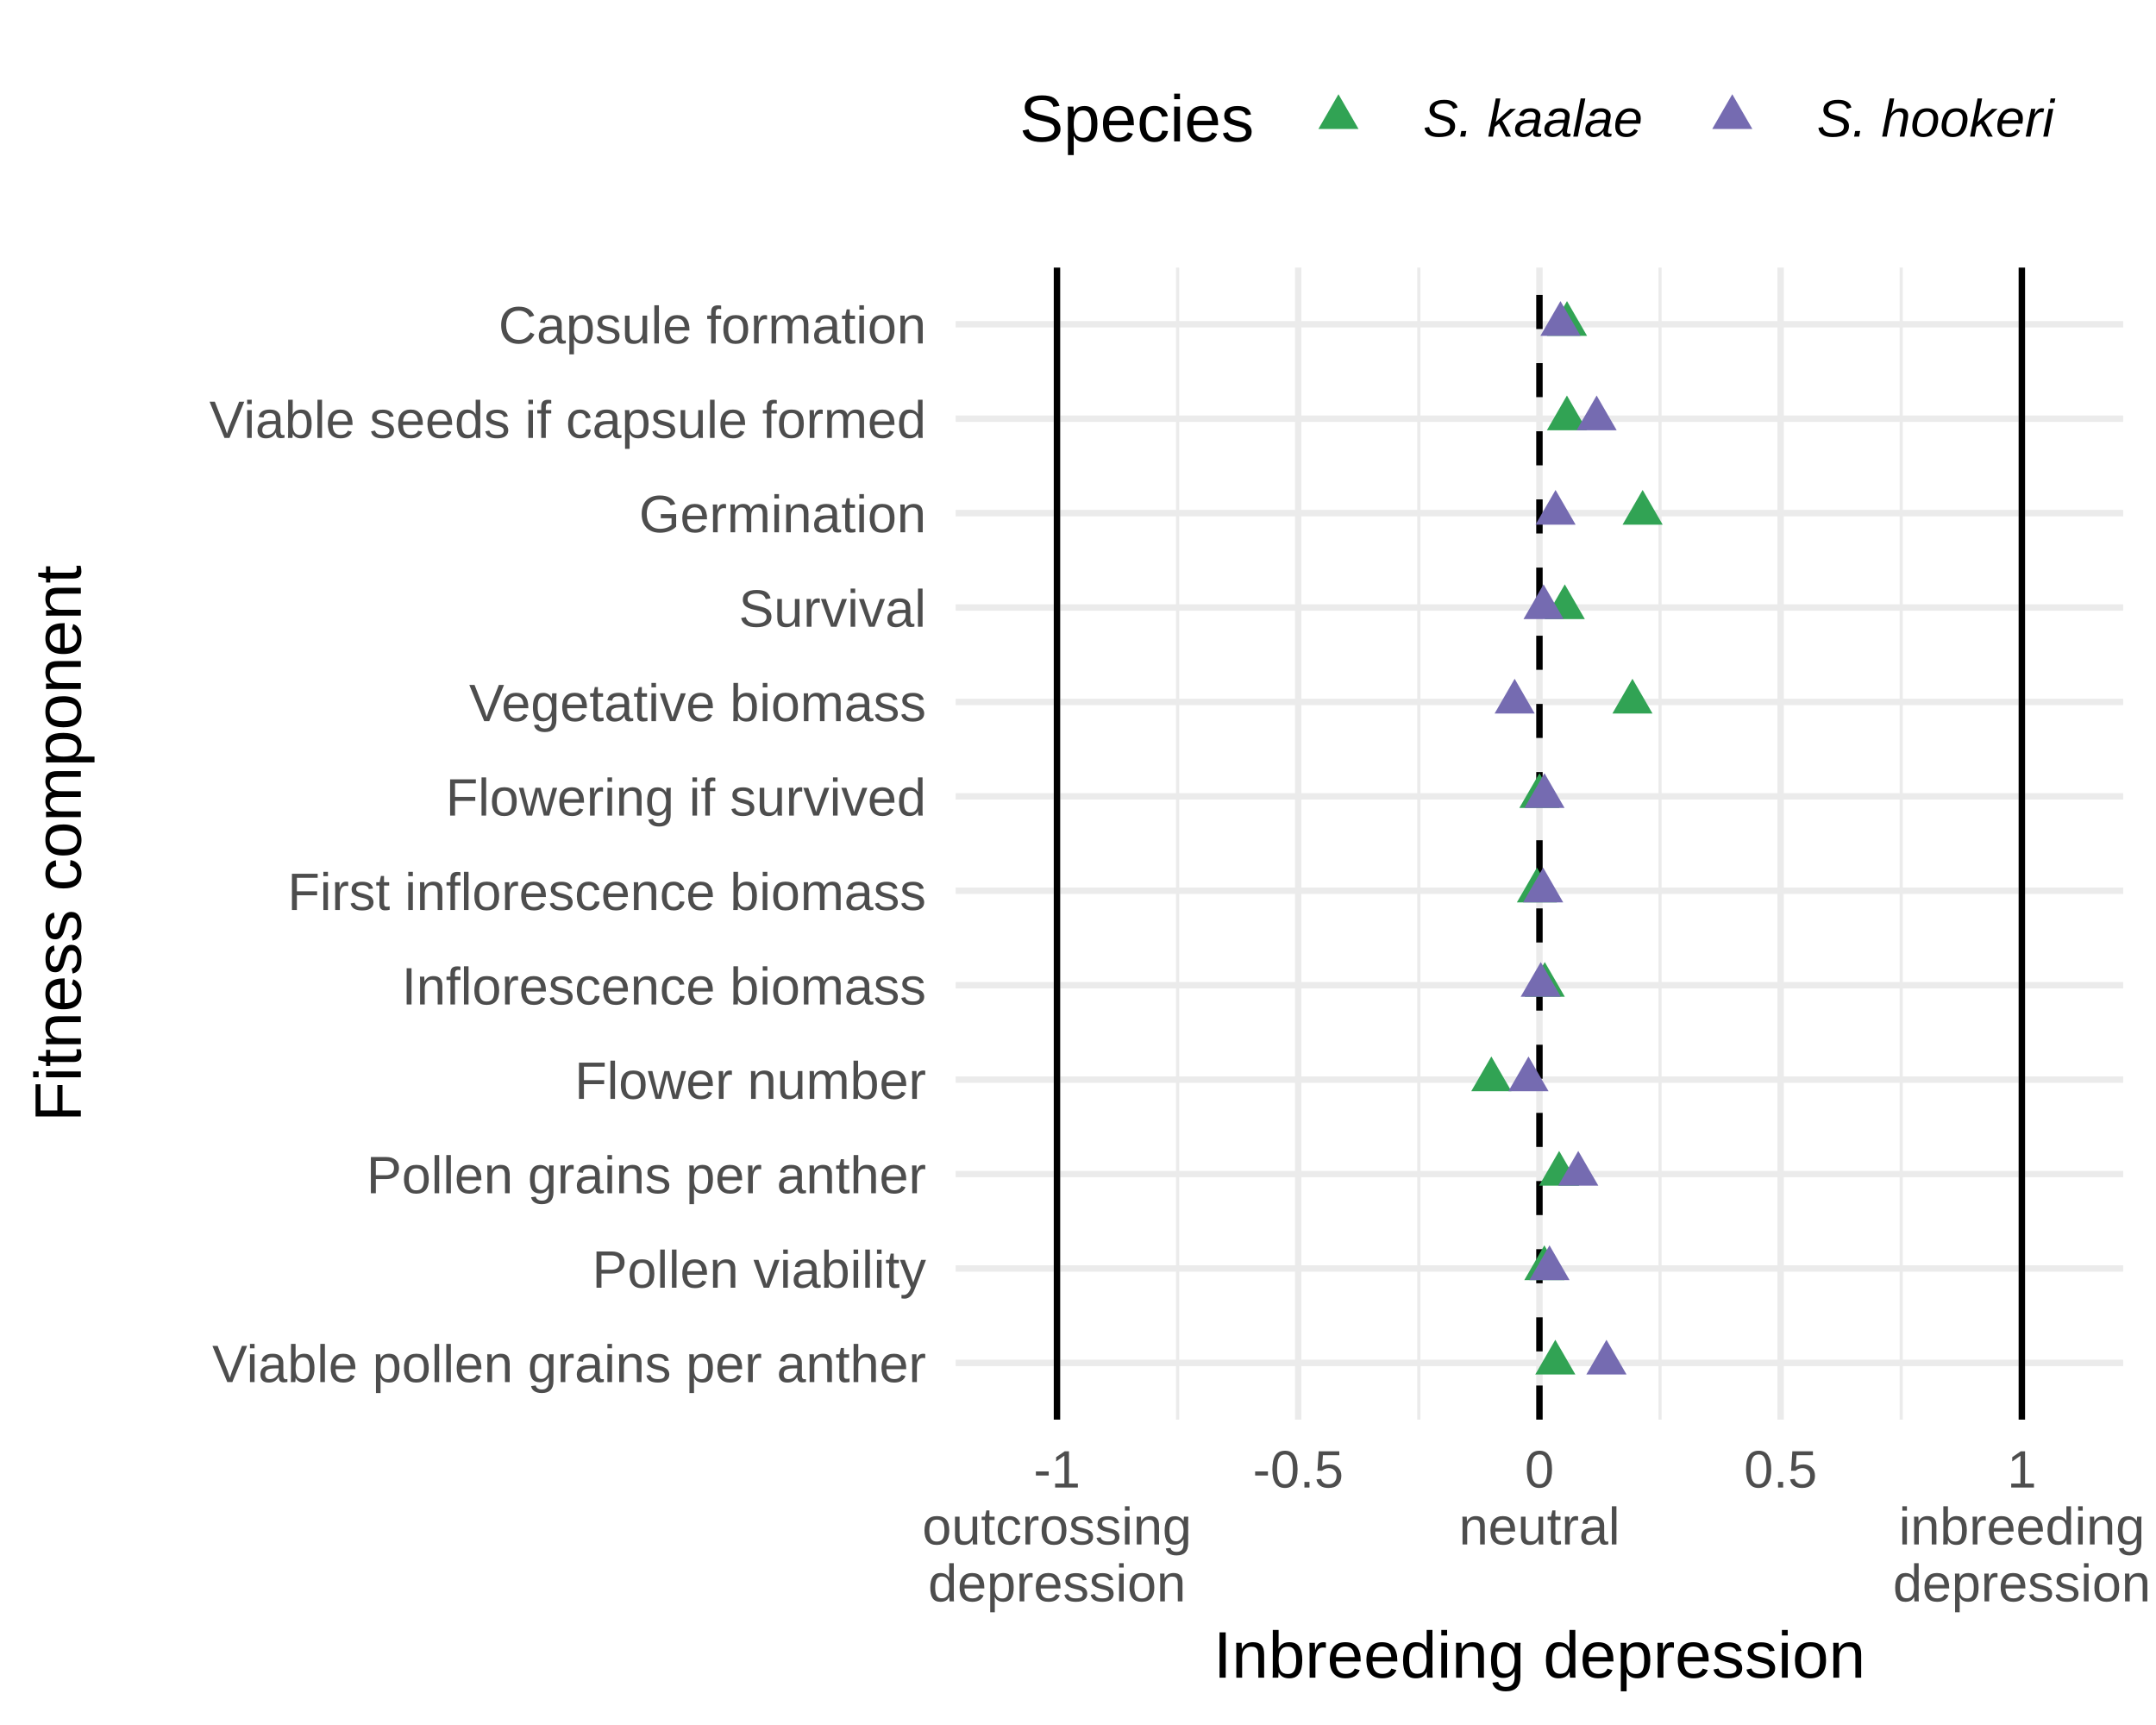
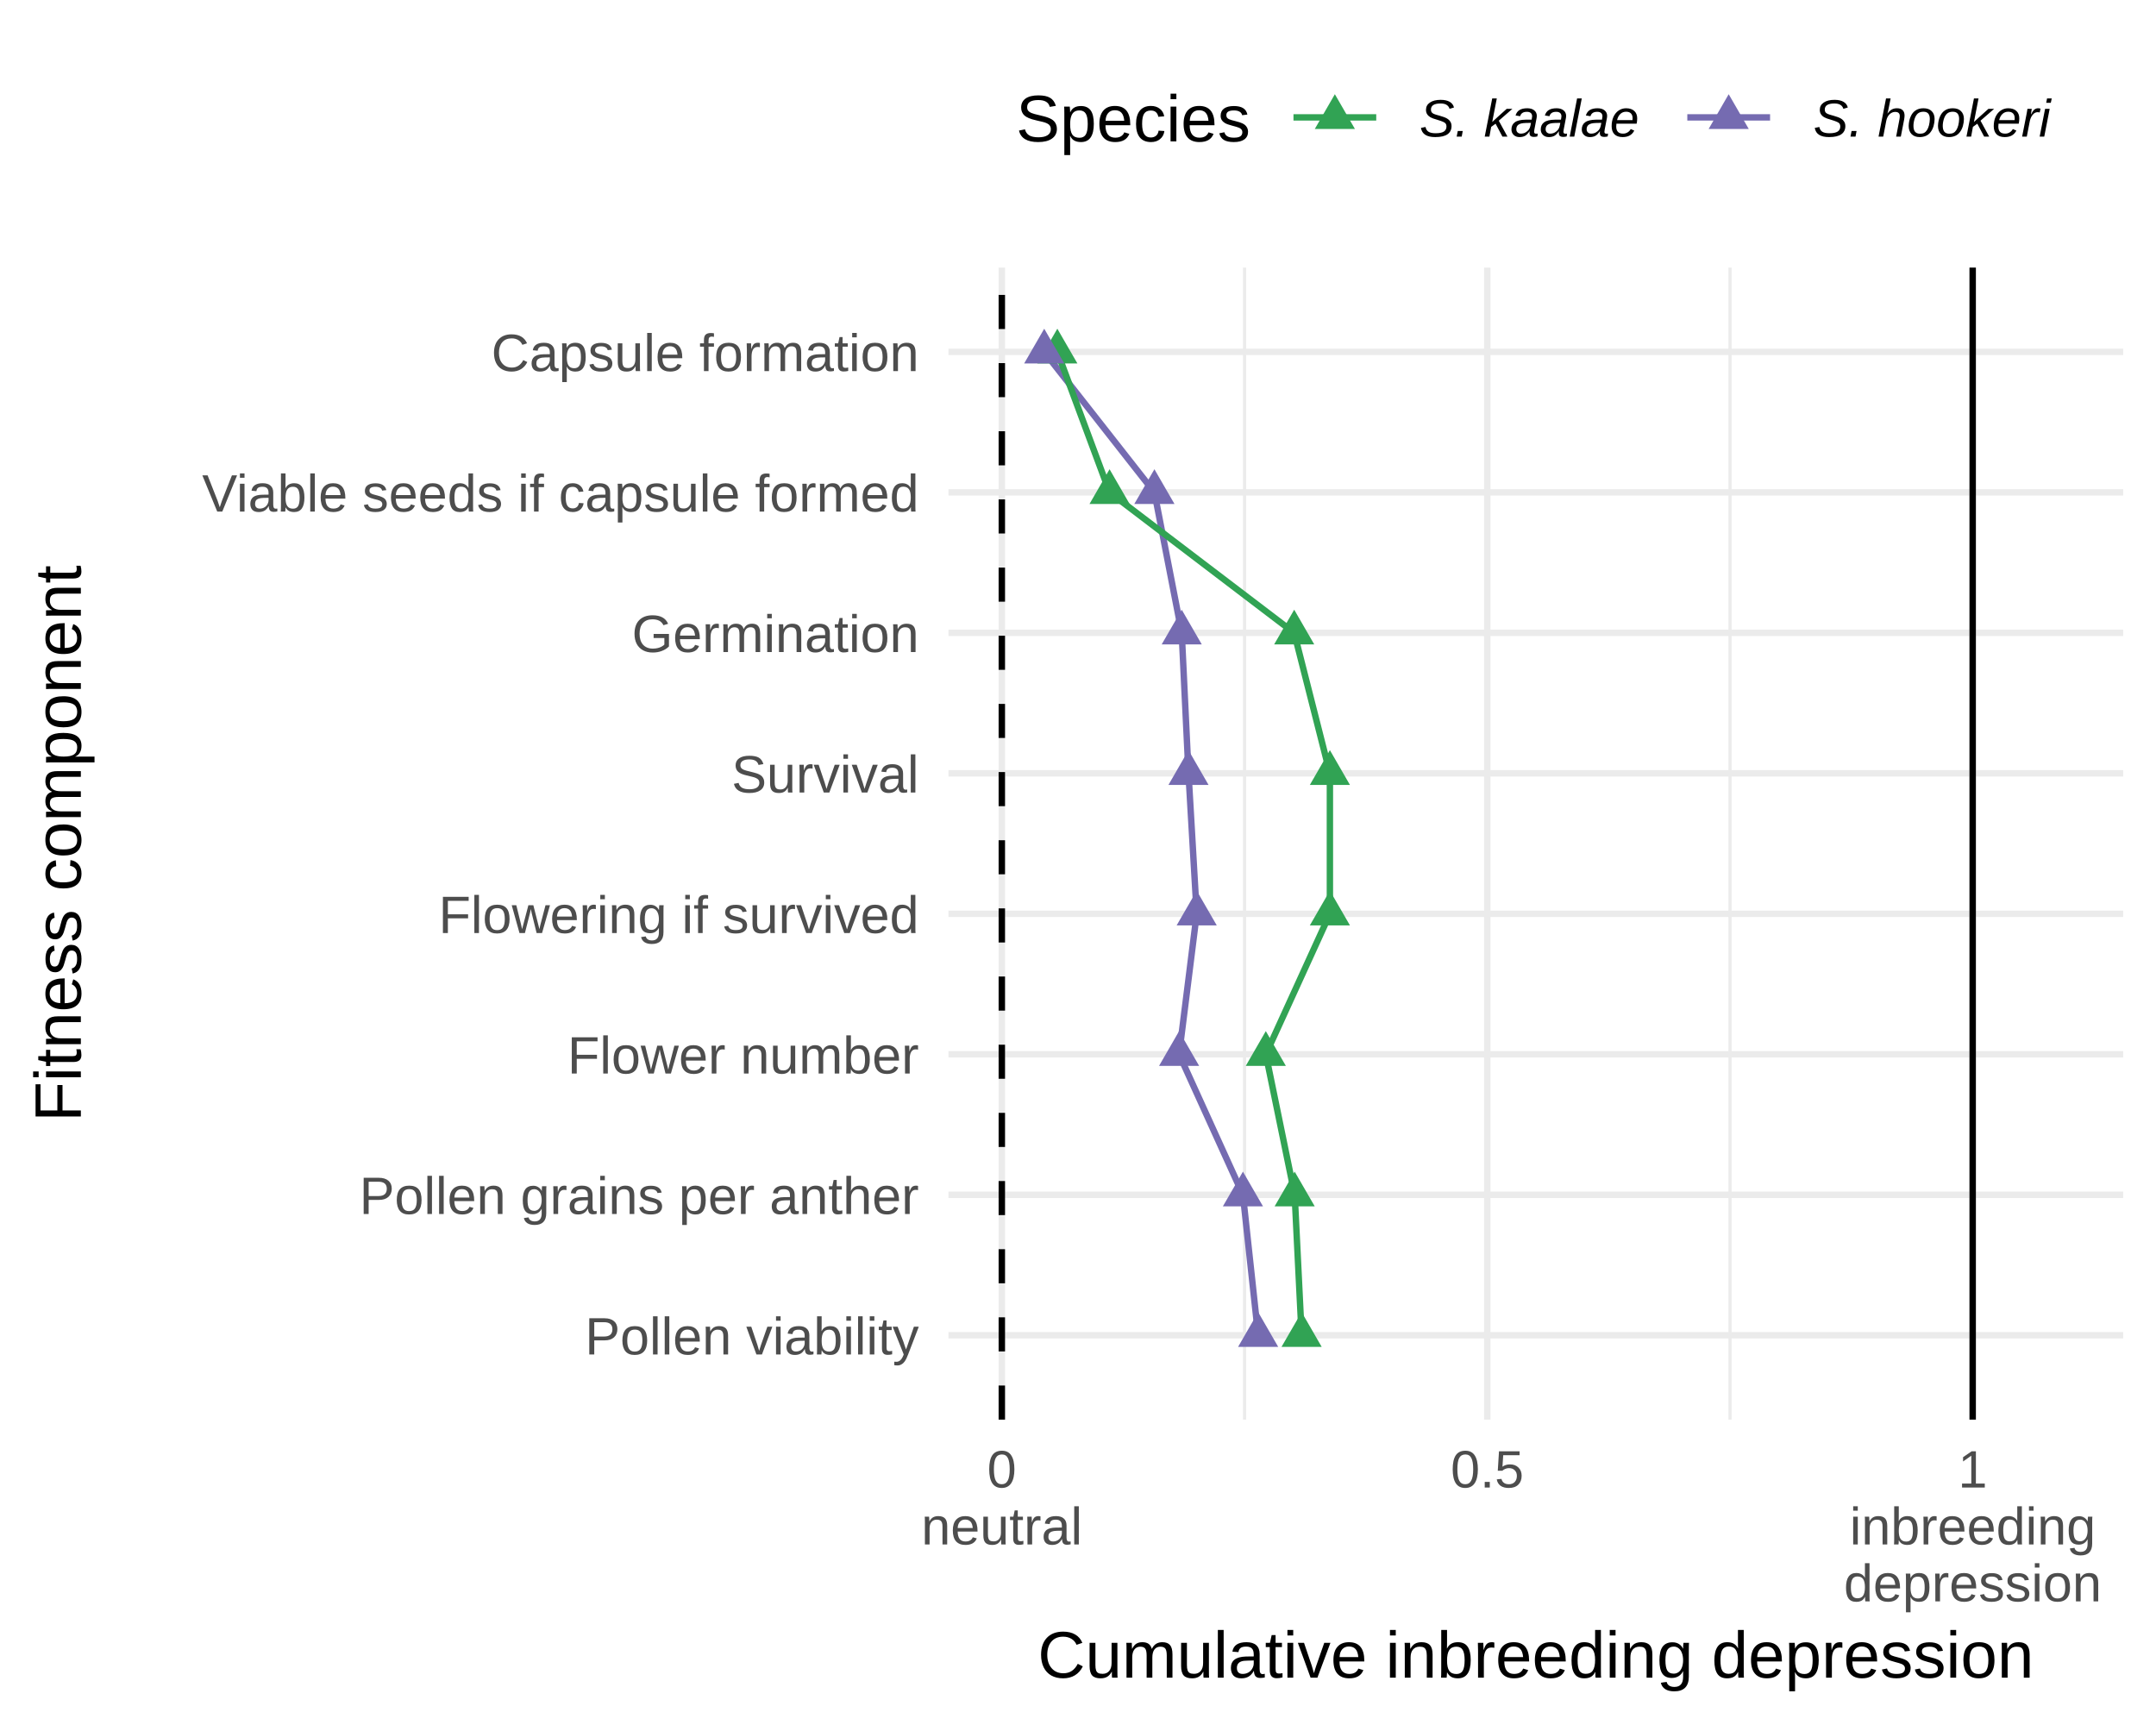
<svg xmlns="http://www.w3.org/2000/svg" class="svglite" width="360.00pt" height="288.00pt" viewBox="0 0 360.00 288.00">
  <defs>
    <style type="text/css">
    .svglite line, .svglite polyline, .svglite polygon, .svglite path, .svglite rect, .svglite circle {
      fill: none;
      stroke: #000000;
      stroke-linecap: round;
      stroke-linejoin: round;
      stroke-miterlimit: 10.00;
    }
  </style>
  </defs>
  <rect width="100%" height="100%" style="stroke: none; fill: #FFFFFF;" />
  <defs>
    <clipPath id="cpMC4wMHwzNjAuMDB8MC4wMHwyODguMDA=">
      <rect x="0.00" y="0.00" width="360.00" height="288.00" />
    </clipPath>
  </defs>
  <g clip-path="url(#cpMC4wMHwzNjAuMDB8MC4wMHwyODguMDA=)">
</g>
  <defs>
-     <clipPath id="cpMTU5LjU3fDM1NC41Mnw0NC42OHwyMzcuMDE=">
-       <rect x="159.57" y="44.68" width="194.95" height="192.33" />
+     <clipPath id="cpMTU4LjM3fDM1NC41Mnw0NC42OHwyMzcuMDE=">
+       <rect x="158.37" y="44.68" width="196.15" height="192.33" />
    </clipPath>
  </defs>
-   <g clip-path="url(#cpMTU5LjU3fDM1NC41Mnw0NC42OHwyMzcuMDE=)">
-     <polyline points="196.63,237.01 196.63,44.68 " style="stroke-width: 0.53; stroke: #EBEBEB; stroke-linecap: butt;" />
-     <polyline points="236.91,237.01 236.91,44.68 " style="stroke-width: 0.53; stroke: #EBEBEB; stroke-linecap: butt;" />
-     <polyline points="277.19,237.01 277.19,44.68 " style="stroke-width: 0.53; stroke: #EBEBEB; stroke-linecap: butt;" />
-     <polyline points="317.46,237.01 317.46,44.68 " style="stroke-width: 0.53; stroke: #EBEBEB; stroke-linecap: butt;" />
-     <polyline points="159.57,227.55 354.52,227.55 " style="stroke-width: 1.07; stroke: #EBEBEB; stroke-linecap: butt;" />
-     <polyline points="159.57,211.78 354.52,211.78 " style="stroke-width: 1.07; stroke: #EBEBEB; stroke-linecap: butt;" />
-     <polyline points="159.57,196.02 354.52,196.02 " style="stroke-width: 1.07; stroke: #EBEBEB; stroke-linecap: butt;" />
-     <polyline points="159.57,180.25 354.52,180.25 " style="stroke-width: 1.07; stroke: #EBEBEB; stroke-linecap: butt;" />
-     <polyline points="159.57,164.49 354.52,164.49 " style="stroke-width: 1.07; stroke: #EBEBEB; stroke-linecap: butt;" />
-     <polyline points="159.57,148.72 354.52,148.72 " style="stroke-width: 1.07; stroke: #EBEBEB; stroke-linecap: butt;" />
-     <polyline points="159.57,132.96 354.52,132.96 " style="stroke-width: 1.07; stroke: #EBEBEB; stroke-linecap: butt;" />
-     <polyline points="159.57,117.19 354.52,117.19 " style="stroke-width: 1.07; stroke: #EBEBEB; stroke-linecap: butt;" />
-     <polyline points="159.57,101.43 354.52,101.43 " style="stroke-width: 1.07; stroke: #EBEBEB; stroke-linecap: butt;" />
-     <polyline points="159.57,85.67 354.52,85.67 " style="stroke-width: 1.07; stroke: #EBEBEB; stroke-linecap: butt;" />
-     <polyline points="159.57,69.90 354.52,69.90 " style="stroke-width: 1.07; stroke: #EBEBEB; stroke-linecap: butt;" />
-     <polyline points="159.57,54.14 354.52,54.14 " style="stroke-width: 1.07; stroke: #EBEBEB; stroke-linecap: butt;" />
-     <polyline points="176.49,237.01 176.49,44.68 " style="stroke-width: 1.07; stroke: #EBEBEB; stroke-linecap: butt;" />
-     <polyline points="216.77,237.01 216.77,44.68 " style="stroke-width: 1.07; stroke: #EBEBEB; stroke-linecap: butt;" />
-     <polyline points="257.05,237.01 257.05,44.68 " style="stroke-width: 1.07; stroke: #EBEBEB; stroke-linecap: butt;" />
-     <polyline points="297.32,237.01 297.32,44.68 " style="stroke-width: 1.07; stroke: #EBEBEB; stroke-linecap: butt;" />
-     <polyline points="337.60,237.01 337.60,44.68 " style="stroke-width: 1.07; stroke: #EBEBEB; stroke-linecap: butt;" />
-     <line x1="257.05" y1="237.01" x2="257.05" y2="44.68" style="stroke-width: 1.07; stroke-dasharray: 5.69,5.69; stroke-linecap: butt;" />
-     <line x1="176.49" y1="237.01" x2="176.49" y2="44.68" style="stroke-width: 1.07; stroke-linecap: butt;" />
-     <line x1="337.60" y1="237.01" x2="337.60" y2="44.68" style="stroke-width: 1.07; stroke-linecap: butt;" />
-     <polygon points="261.65,50.27 265.00,56.07 258.30,56.07 " style="stroke-width: 0.71; stroke: none; fill: #31A354;" />
-     <polygon points="260.56,50.27 263.91,56.07 257.21,56.07 " style="stroke-width: 0.71; stroke: none; fill: #756BB1;" />
-     <polygon points="261.64,66.03 264.99,71.84 258.29,71.84 " style="stroke-width: 0.71; stroke: none; fill: #31A354;" />
-     <polygon points="266.60,66.03 269.95,71.84 263.25,71.84 " style="stroke-width: 0.71; stroke: none; fill: #756BB1;" />
-     <polygon points="274.28,81.80 277.63,87.60 270.93,87.60 " style="stroke-width: 0.71; stroke: none; fill: #31A354;" />
-     <polygon points="259.74,81.80 263.09,87.60 256.39,87.60 " style="stroke-width: 0.71; stroke: none; fill: #756BB1;" />
-     <polygon points="261.28,97.56 264.63,103.36 257.93,103.36 " style="stroke-width: 0.71; stroke: none; fill: #31A354;" />
-     <polygon points="257.74,97.56 261.09,103.36 254.39,103.36 " style="stroke-width: 0.71; stroke: none; fill: #756BB1;" />
-     <polygon points="272.58,113.32 275.93,119.13 269.23,119.13 " style="stroke-width: 0.71; stroke: none; fill: #31A354;" />
-     <polygon points="252.91,113.32 256.26,119.13 249.56,119.13 " style="stroke-width: 0.71; stroke: none; fill: #756BB1;" />
-     <polygon points="257.05,129.09 260.40,134.89 253.69,134.89 " style="stroke-width: 0.71; stroke: none; fill: #31A354;" />
-     <polygon points="257.89,129.09 261.24,134.89 254.54,134.89 " style="stroke-width: 0.71; stroke: none; fill: #756BB1;" />
-     <polygon points="256.63,144.85 259.98,150.66 253.28,150.66 " style="stroke-width: 0.71; stroke: none; fill: #31A354;" />
-     <polygon points="257.67,144.85 261.02,150.66 254.32,150.66 " style="stroke-width: 0.71; stroke: none; fill: #756BB1;" />
-     <polygon points="257.94,160.62 261.29,166.42 254.59,166.42 " style="stroke-width: 0.71; stroke: none; fill: #31A354;" />
-     <polygon points="257.27,160.62 260.62,166.42 253.91,166.42 " style="stroke-width: 0.71; stroke: none; fill: #756BB1;" />
-     <polygon points="249.02,176.38 252.37,182.19 245.66,182.19 " style="stroke-width: 0.71; stroke: none; fill: #31A354;" />
-     <polygon points="255.22,176.38 258.57,182.19 251.87,182.19 " style="stroke-width: 0.71; stroke: none; fill: #756BB1;" />
-     <polygon points="260.34,192.15 263.69,197.95 256.99,197.95 " style="stroke-width: 0.71; stroke: none; fill: #31A354;" />
-     <polygon points="263.53,192.15 266.88,197.95 260.18,197.95 " style="stroke-width: 0.71; stroke: none; fill: #756BB1;" />
-     <polygon points="257.87,207.91 261.22,213.72 254.52,213.72 " style="stroke-width: 0.71; stroke: none; fill: #31A354;" />
-     <polygon points="258.73,207.91 262.08,213.72 255.38,213.72 " style="stroke-width: 0.71; stroke: none; fill: #756BB1;" />
-     <polygon points="259.70,223.68 263.05,229.48 256.35,229.48 " style="stroke-width: 0.71; stroke: none; fill: #31A354;" />
-     <polygon points="268.24,223.68 271.59,229.48 264.88,229.48 " style="stroke-width: 0.71; stroke: none; fill: #756BB1;" />
+   <g clip-path="url(#cpMTU4LjM3fDM1NC41Mnw0NC42OHwyMzcuMDE=)">
+     <polyline points="207.81,237.01 207.81,44.68 " style="stroke-width: 0.53; stroke: #EBEBEB; stroke-linecap: butt;" />
+     <polyline points="288.87,237.01 288.87,44.68 " style="stroke-width: 0.53; stroke: #EBEBEB; stroke-linecap: butt;" />
+     <polyline points="158.37,222.93 354.52,222.93 " style="stroke-width: 1.07; stroke: #EBEBEB; stroke-linecap: butt;" />
+     <polyline points="158.37,199.48 354.52,199.48 " style="stroke-width: 1.07; stroke: #EBEBEB; stroke-linecap: butt;" />
+     <polyline points="158.37,176.02 354.52,176.02 " style="stroke-width: 1.07; stroke: #EBEBEB; stroke-linecap: butt;" />
+     <polyline points="158.37,152.57 354.52,152.57 " style="stroke-width: 1.07; stroke: #EBEBEB; stroke-linecap: butt;" />
+     <polyline points="158.37,129.11 354.52,129.11 " style="stroke-width: 1.07; stroke: #EBEBEB; stroke-linecap: butt;" />
+     <polyline points="158.37,105.66 354.52,105.66 " style="stroke-width: 1.07; stroke: #EBEBEB; stroke-linecap: butt;" />
+     <polyline points="158.37,82.20 354.52,82.20 " style="stroke-width: 1.07; stroke: #EBEBEB; stroke-linecap: butt;" />
+     <polyline points="158.37,58.75 354.52,58.75 " style="stroke-width: 1.07; stroke: #EBEBEB; stroke-linecap: butt;" />
+     <polyline points="167.28,237.01 167.28,44.68 " style="stroke-width: 1.07; stroke: #EBEBEB; stroke-linecap: butt;" />
+     <polyline points="248.34,237.01 248.34,44.68 " style="stroke-width: 1.07; stroke: #EBEBEB; stroke-linecap: butt;" />
+     <polyline points="329.39,237.01 329.39,44.68 " style="stroke-width: 1.07; stroke: #EBEBEB; stroke-linecap: butt;" />
+     <line x1="167.28" y1="237.01" x2="167.28" y2="44.68" style="stroke-width: 1.07; stroke-dasharray: 5.69,5.69; stroke-linecap: butt;" />
+     <line x1="329.39" y1="237.01" x2="329.39" y2="44.68" style="stroke-width: 1.07; stroke-linecap: butt;" />
+     <polyline points="174.36,58.75 192.76,82.20 197.32,105.66 198.45,129.11 199.82,152.57 196.88,176.02 207.54,199.48 210.08,222.93 " style="stroke-width: 1.07; stroke: #756BB1; stroke-linecap: butt;" />
+     <polyline points="176.55,58.75 185.27,82.20 216.10,105.66 222.06,129.11 222.06,152.57 211.36,176.02 216.18,199.48 217.34,222.93 " style="stroke-width: 1.07; stroke: #31A354; stroke-linecap: butt;" />
+     <polygon points="176.55,54.88 179.90,60.68 173.20,60.68 " style="stroke-width: 0.71; stroke: none; fill: #31A354;" />
+     <polygon points="174.36,54.88 177.71,60.68 171.01,60.68 " style="stroke-width: 0.71; stroke: none; fill: #756BB1;" />
+     <polygon points="185.27,78.34 188.62,84.14 181.92,84.14 " style="stroke-width: 0.71; stroke: none; fill: #31A354;" />
+     <polygon points="192.76,78.34 196.11,84.14 189.40,84.14 " style="stroke-width: 0.71; stroke: none; fill: #756BB1;" />
+     <polygon points="216.10,101.79 219.45,107.59 212.75,107.59 " style="stroke-width: 0.71; stroke: none; fill: #31A354;" />
+     <polygon points="197.32,101.79 200.67,107.59 193.97,107.59 " style="stroke-width: 0.71; stroke: none; fill: #756BB1;" />
+     <polygon points="222.06,125.24 225.41,131.05 218.71,131.05 " style="stroke-width: 0.71; stroke: none; fill: #31A354;" />
+     <polygon points="198.45,125.24 201.80,131.05 195.10,131.05 " style="stroke-width: 0.71; stroke: none; fill: #756BB1;" />
+     <polygon points="222.06,148.70 225.41,154.50 218.71,154.50 " style="stroke-width: 0.71; stroke: none; fill: #31A354;" />
+     <polygon points="199.82,148.70 203.17,154.50 196.47,154.50 " style="stroke-width: 0.71; stroke: none; fill: #756BB1;" />
+     <polygon points="211.36,172.15 214.71,177.96 208.01,177.96 " style="stroke-width: 0.71; stroke: none; fill: #31A354;" />
+     <polygon points="196.88,172.15 200.23,177.96 193.53,177.96 " style="stroke-width: 0.71; stroke: none; fill: #756BB1;" />
+     <polygon points="216.18,195.61 219.53,201.41 212.83,201.41 " style="stroke-width: 0.71; stroke: none; fill: #31A354;" />
+     <polygon points="207.54,195.61 210.89,201.41 204.19,201.41 " style="stroke-width: 0.71; stroke: none; fill: #756BB1;" />
+     <polygon points="217.34,219.06 220.69,224.87 213.98,224.87 " style="stroke-width: 0.71; stroke: none; fill: #31A354;" />
+     <polygon points="210.08,219.06 213.43,224.87 206.73,224.87 " style="stroke-width: 0.71; stroke: none; fill: #756BB1;" />
  </g>
  <g clip-path="url(#cpMC4wMHwzNjAuMDB8MC4wMHwyODguMDA=)">
-     <text x="154.64" y="230.75" text-anchor="end" style="font-size: 8.80px; fill: #4D4D4D; font-family: Arial;" textLength="135.98px" lengthAdjust="spacingAndGlyphs">Viable pollen grains per anther</text>
-     <text x="154.64" y="214.99" text-anchor="end" style="font-size: 8.80px; fill: #4D4D4D; font-family: Arial;" textLength="63.68px" lengthAdjust="spacingAndGlyphs">Pollen viability</text>
-     <text x="154.64" y="199.22" text-anchor="end" style="font-size: 8.80px; fill: #4D4D4D; font-family: Arial;" textLength="105.47px" lengthAdjust="spacingAndGlyphs">Pollen grains per anther</text>
-     <text x="154.64" y="183.46" text-anchor="end" style="font-size: 8.80px; fill: #4D4D4D; font-family: Arial;" textLength="66.24px" lengthAdjust="spacingAndGlyphs">Flower number</text>
-     <text x="154.64" y="167.70" text-anchor="end" style="font-size: 8.80px; fill: #4D4D4D; font-family: Arial;" textLength="97.94px" lengthAdjust="spacingAndGlyphs">Inflorescence biomass</text>
-     <text x="154.64" y="151.93" text-anchor="end" style="font-size: 8.80px; fill: #4D4D4D; font-family: Arial;" textLength="119.11px" lengthAdjust="spacingAndGlyphs">First inflorescence biomass</text>
-     <text x="154.64" y="136.17" text-anchor="end" style="font-size: 8.80px; fill: #4D4D4D; font-family: Arial;" textLength="91.49px" lengthAdjust="spacingAndGlyphs">Flowering if survived</text>
-     <text x="154.64" y="120.40" text-anchor="end" style="font-size: 8.80px; fill: #4D4D4D; font-family: Arial;" textLength="86.46px" lengthAdjust="spacingAndGlyphs">Vegetative biomass</text>
-     <text x="154.64" y="104.64" text-anchor="end" style="font-size: 8.80px; fill: #4D4D4D; font-family: Arial;" textLength="35.47px" lengthAdjust="spacingAndGlyphs">Survival</text>
-     <text x="154.64" y="88.87" text-anchor="end" style="font-size: 8.80px; fill: #4D4D4D; font-family: Arial;" textLength="54.53px" lengthAdjust="spacingAndGlyphs">Germination</text>
-     <text x="154.64" y="73.11" text-anchor="end" style="font-size: 8.80px; fill: #4D4D4D; font-family: Arial;" textLength="134.78px" lengthAdjust="spacingAndGlyphs">Viable seeds if capsule formed</text>
-     <text x="154.64" y="57.34" text-anchor="end" style="font-size: 8.80px; fill: #4D4D4D; font-family: Arial;" textLength="80.70px" lengthAdjust="spacingAndGlyphs">Capsule formation</text>
-     <text x="176.49" y="248.35" text-anchor="middle" style="font-size: 8.80px; fill: #4D4D4D; font-family: Arial;" textLength="8.77px" lengthAdjust="spacingAndGlyphs">-1</text>
-     <text x="176.49" y="257.86" text-anchor="middle" style="font-size: 8.80px; fill: #4D4D4D; font-family: Arial;" textLength="50.83px" lengthAdjust="spacingAndGlyphs">outcrossing</text>
-     <text x="176.49" y="267.36" text-anchor="middle" style="font-size: 8.80px; fill: #4D4D4D; font-family: Arial;" textLength="48.00px" lengthAdjust="spacingAndGlyphs">depression</text>
-     <text x="216.77" y="248.35" text-anchor="middle" style="font-size: 8.80px; fill: #4D4D4D; font-family: Arial;" textLength="17.16px" lengthAdjust="spacingAndGlyphs">-0.5</text>
-     <text x="257.05" y="248.35" text-anchor="middle" style="font-size: 8.80px; fill: #4D4D4D; font-family: Arial;" textLength="5.59px" lengthAdjust="spacingAndGlyphs">0</text>
-     <text x="257.05" y="257.86" text-anchor="middle" style="font-size: 8.80px; fill: #4D4D4D; font-family: Arial;" textLength="31.46px" lengthAdjust="spacingAndGlyphs">neutral</text>
-     <text x="297.32" y="248.35" text-anchor="middle" style="font-size: 8.80px; fill: #4D4D4D; font-family: Arial;" textLength="13.98px" lengthAdjust="spacingAndGlyphs">0.5</text>
-     <text x="337.60" y="248.35" text-anchor="middle" style="font-size: 8.80px; fill: #4D4D4D; font-family: Arial;" textLength="5.59px" lengthAdjust="spacingAndGlyphs">1</text>
-     <text x="337.60" y="257.86" text-anchor="middle" style="font-size: 8.80px; fill: #4D4D4D; font-family: Arial;" textLength="47.05px" lengthAdjust="spacingAndGlyphs">inbreeding</text>
-     <text x="337.60" y="267.36" text-anchor="middle" style="font-size: 8.80px; fill: #4D4D4D; font-family: Arial;" textLength="48.00px" lengthAdjust="spacingAndGlyphs">depression</text>
-     <text x="257.05" y="280.10" text-anchor="middle" style="font-size: 11.00px; font-family: Arial;" textLength="122.52px" lengthAdjust="spacingAndGlyphs">Inbreeding depression</text>
+     <text x="153.44" y="226.14" text-anchor="end" style="font-size: 8.80px; fill: #4D4D4D; font-family: Arial;" textLength="63.68px" lengthAdjust="spacingAndGlyphs">Pollen viability</text>
+     <text x="153.44" y="202.69" text-anchor="end" style="font-size: 8.80px; fill: #4D4D4D; font-family: Arial;" textLength="105.47px" lengthAdjust="spacingAndGlyphs">Pollen grains per anther</text>
+     <text x="153.44" y="179.23" text-anchor="end" style="font-size: 8.80px; fill: #4D4D4D; font-family: Arial;" textLength="66.24px" lengthAdjust="spacingAndGlyphs">Flower number</text>
+     <text x="153.44" y="155.78" text-anchor="end" style="font-size: 8.80px; fill: #4D4D4D; font-family: Arial;" textLength="91.49px" lengthAdjust="spacingAndGlyphs">Flowering if survived</text>
+     <text x="153.44" y="132.32" text-anchor="end" style="font-size: 8.80px; fill: #4D4D4D; font-family: Arial;" textLength="35.47px" lengthAdjust="spacingAndGlyphs">Survival</text>
+     <text x="153.44" y="108.87" text-anchor="end" style="font-size: 8.80px; fill: #4D4D4D; font-family: Arial;" textLength="54.53px" lengthAdjust="spacingAndGlyphs">Germination</text>
+     <text x="153.44" y="85.41" text-anchor="end" style="font-size: 8.80px; fill: #4D4D4D; font-family: Arial;" textLength="134.78px" lengthAdjust="spacingAndGlyphs">Viable seeds if capsule formed</text>
+     <text x="153.44" y="61.96" text-anchor="end" style="font-size: 8.80px; fill: #4D4D4D; font-family: Arial;" textLength="80.70px" lengthAdjust="spacingAndGlyphs">Capsule formation</text>
+     <text x="167.28" y="248.35" text-anchor="middle" style="font-size: 8.80px; fill: #4D4D4D; font-family: Arial;" textLength="5.59px" lengthAdjust="spacingAndGlyphs">0</text>
+     <text x="167.28" y="257.86" text-anchor="middle" style="font-size: 8.80px; fill: #4D4D4D; font-family: Arial;" textLength="31.46px" lengthAdjust="spacingAndGlyphs">neutral</text>
+     <text x="248.34" y="248.35" text-anchor="middle" style="font-size: 8.80px; fill: #4D4D4D; font-family: Arial;" textLength="13.98px" lengthAdjust="spacingAndGlyphs">0.5</text>
+     <text x="329.39" y="248.35" text-anchor="middle" style="font-size: 8.80px; fill: #4D4D4D; font-family: Arial;" textLength="5.59px" lengthAdjust="spacingAndGlyphs">1</text>
+     <text x="329.39" y="257.86" text-anchor="middle" style="font-size: 8.80px; fill: #4D4D4D; font-family: Arial;" textLength="47.05px" lengthAdjust="spacingAndGlyphs">inbreeding</text>
+     <text x="329.39" y="267.36" text-anchor="middle" style="font-size: 8.80px; fill: #4D4D4D; font-family: Arial;" textLength="48.00px" lengthAdjust="spacingAndGlyphs">depression</text>
+     <text x="256.44" y="280.10" text-anchor="middle" style="font-size: 11.00px; font-family: Arial;" textLength="188.61px" lengthAdjust="spacingAndGlyphs">Cumulative inbreeding depression</text>
    <text transform="translate(13.50,140.84) rotate(-90)" text-anchor="middle" style="font-size: 11.00px; font-family: Arial;" textLength="103.83px" lengthAdjust="spacingAndGlyphs">Fitness component</text>
-     <text x="170.25" y="23.61" style="font-size: 11.00px; font-family: Arial;" textLength="42.34px" lengthAdjust="spacingAndGlyphs">Species</text>
-     <polygon points="223.49,15.73 226.84,21.53 220.14,21.53 " style="stroke-width: 0.71; stroke: none; fill: #31A354;" />
-     <polygon points="289.25,15.73 292.60,21.53 285.90,21.53 " style="stroke-width: 0.71; stroke: none; fill: #756BB1;" />
-     <text x="237.61" y="22.81" style="font-size: 8.80px; font-style: italic; font-family: Arial;" textLength="40.31px" lengthAdjust="spacingAndGlyphs">S. kaalae</text>
-     <text x="303.37" y="22.81" style="font-size: 8.80px; font-style: italic; font-family: Arial;" textLength="44.09px" lengthAdjust="spacingAndGlyphs">S. hookeri</text>
+     <text x="169.65" y="23.61" style="font-size: 11.00px; font-family: Arial;" textLength="42.34px" lengthAdjust="spacingAndGlyphs">Species</text>
+     <line x1="215.98" y1="19.60" x2="229.80" y2="19.60" style="stroke-width: 1.07; stroke: #31A354; stroke-linecap: butt;" />
+     <polygon points="222.89,15.73 226.24,21.53 219.54,21.53 " style="stroke-width: 0.71; stroke: none; fill: #31A354;" />
+     <line x1="281.74" y1="19.60" x2="295.56" y2="19.60" style="stroke-width: 1.07; stroke: #756BB1; stroke-linecap: butt;" />
+     <polygon points="288.65,15.73 292.00,21.53 285.30,21.53 " style="stroke-width: 0.71; stroke: none; fill: #756BB1;" />
+     <text x="237.01" y="22.81" style="font-size: 8.80px; font-style: italic; font-family: Arial;" textLength="40.31px" lengthAdjust="spacingAndGlyphs">S. kaalae</text>
+     <text x="302.77" y="22.81" style="font-size: 8.80px; font-style: italic; font-family: Arial;" textLength="44.09px" lengthAdjust="spacingAndGlyphs">S. hookeri</text>
  </g>
</svg>
